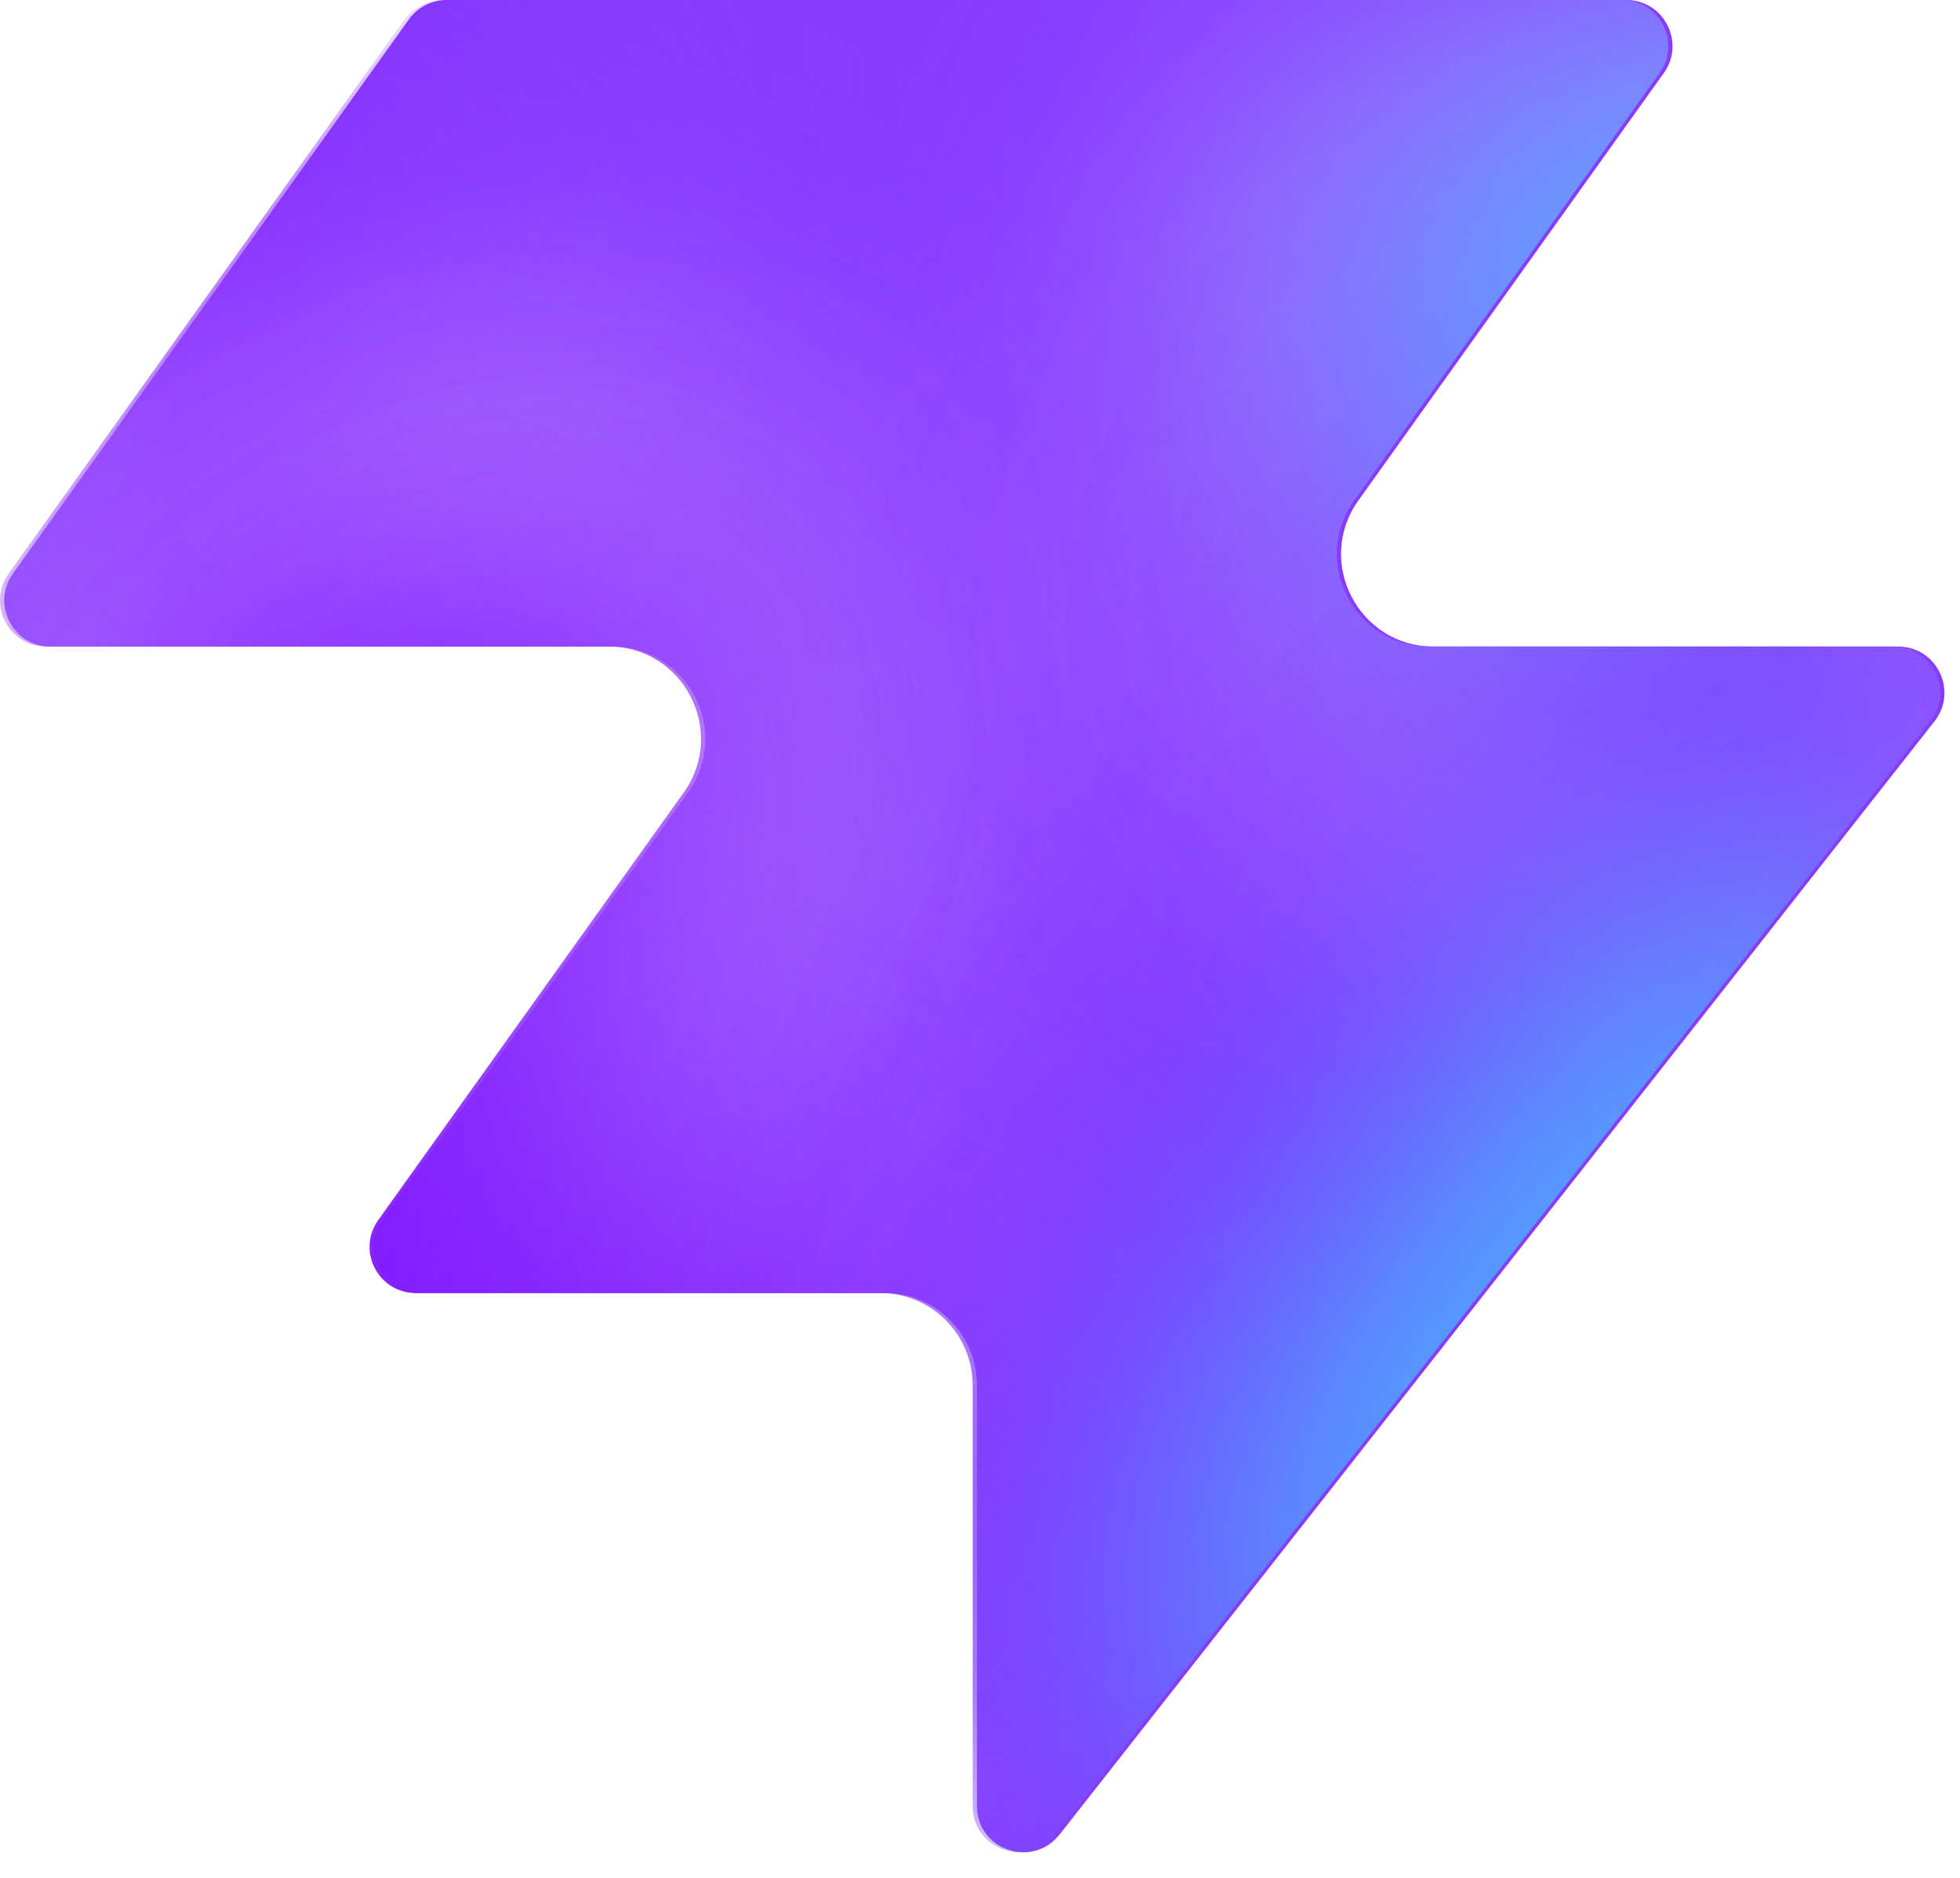
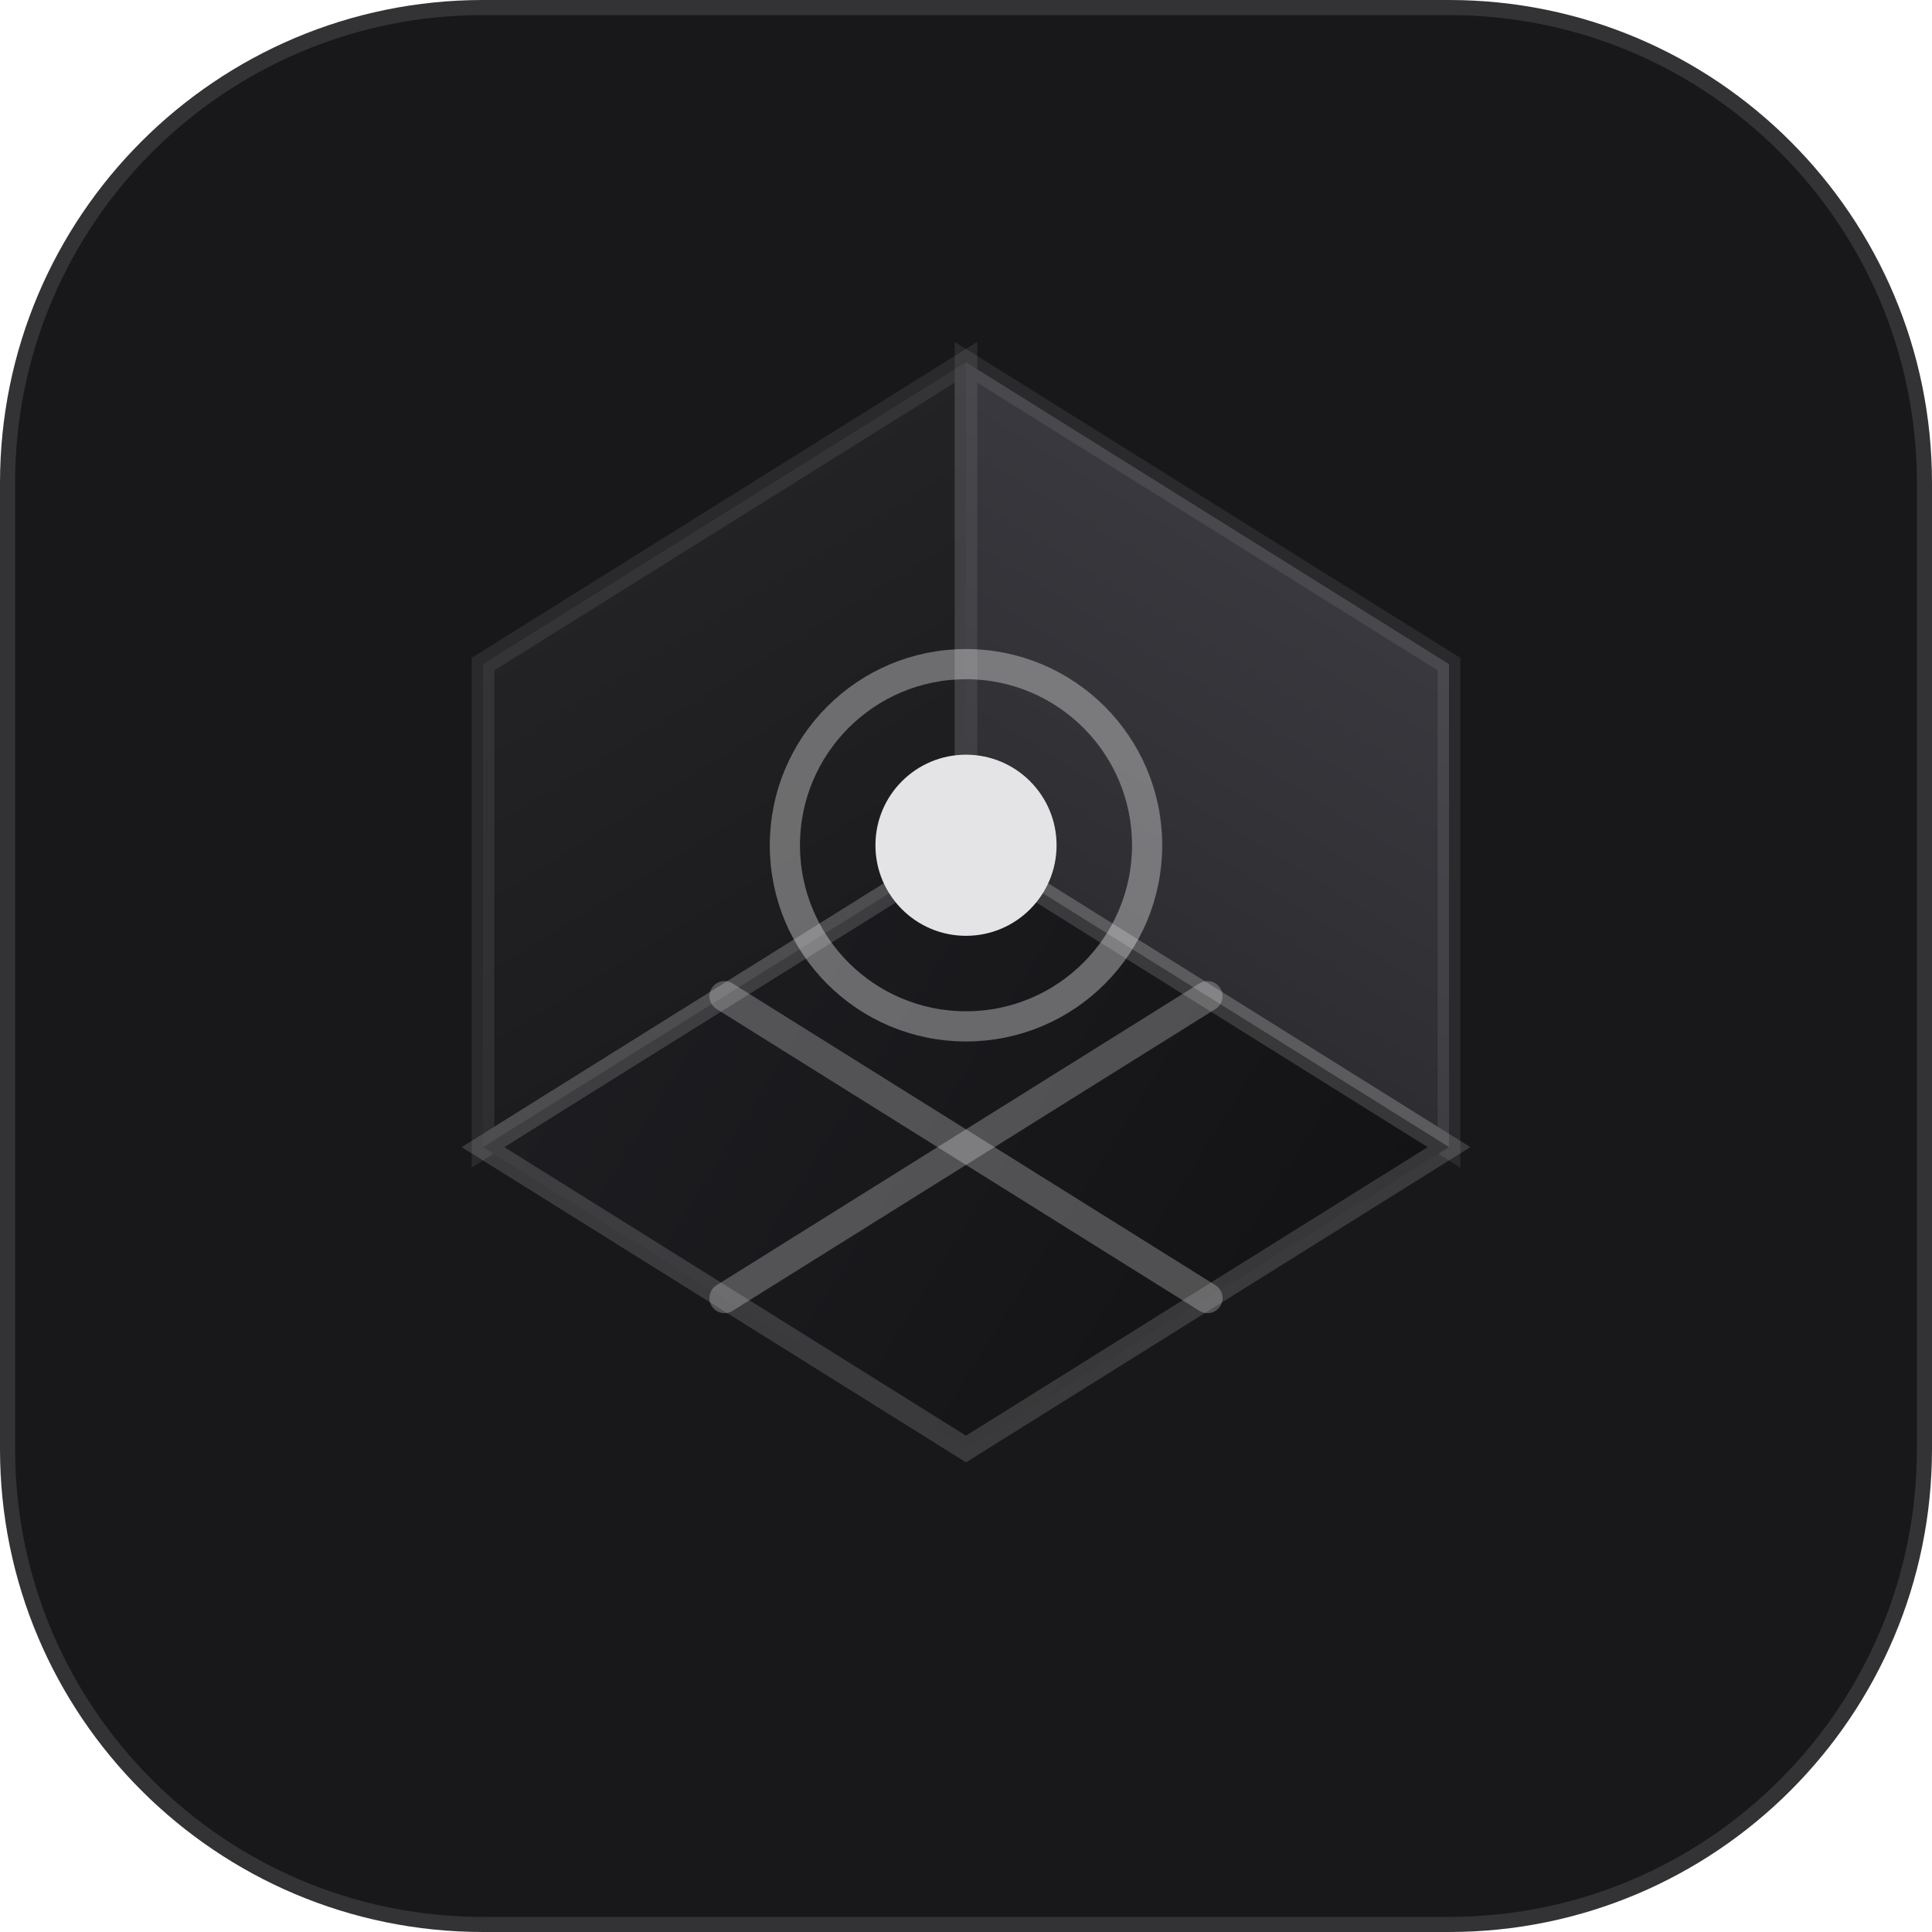
- <svg xmlns="http://www.w3.org/2000/svg" width="48" height="46" fill="none" viewBox="0 0 48 46">
-   <path fill="#863bff" d="M25.946 44.938c-.664.845-2.021.375-2.021-.698V33.937a2.26 2.26 0 0 0-2.262-2.262H10.287c-.92 0-1.456-1.04-.92-1.788l7.48-10.471c1.07-1.497 0-3.578-1.842-3.578H1.237c-.92 0-1.456-1.04-.92-1.788L10.013.474c.214-.297.556-.474.92-.474h28.894c.92 0 1.456 1.04.92 1.788l-7.48 10.471c-1.07 1.498 0 3.579 1.842 3.579h11.377c.943 0 1.473 1.088.89 1.83L25.947 44.94z" style="fill:#863bff;fill:color(display-p3 .525 .23 1);fill-opacity:1" />
-   <mask id="a" width="48" height="46" x="0" y="0" maskUnits="userSpaceOnUse" style="mask-type:alpha">
-     <path fill="#000" d="M25.842 44.938c-.664.844-2.021.375-2.021-.698V33.937a2.26 2.26 0 0 0-2.262-2.262H10.183c-.92 0-1.456-1.04-.92-1.788l7.48-10.471c1.07-1.498 0-3.579-1.842-3.579H1.133c-.92 0-1.456-1.04-.92-1.787L9.91.473c.214-.297.556-.474.92-.474h28.894c.92 0 1.456 1.04.92 1.788l-7.48 10.471c-1.07 1.498 0 3.578 1.842 3.578h11.377c.943 0 1.473 1.088.89 1.832L25.843 44.94z" style="fill:#000;fill-opacity:1" />
-   </mask>
-   <g mask="url(#a)">
-     <g filter="url(#b)">
-       <ellipse cx="5.508" cy="14.704" fill="#ede6ff" rx="5.508" ry="14.704" style="fill:#ede6ff;fill:color(display-p3 .927 .903 1);fill-opacity:1" transform="matrix(.00324 1 1 -.00324 -4.47 31.516)" />
-     </g>
-     <g filter="url(#c)">
-       <ellipse cx="10.399" cy="29.851" fill="#ede6ff" rx="10.399" ry="29.851" style="fill:#ede6ff;fill:color(display-p3 .927 .903 1);fill-opacity:1" transform="matrix(.00324 1 1 -.00324 -39.328 7.883)" />
-     </g>
-     <g filter="url(#d)">
-       <ellipse cx="5.508" cy="30.487" fill="#7e14ff" rx="5.508" ry="30.487" style="fill:#7e14ff;fill:color(display-p3 .492 .077 1);fill-opacity:1" transform="rotate(89.814 -25.913 -14.639)scale(1 -1)" />
-     </g>
-     <g filter="url(#e)">
-       <ellipse cx="5.508" cy="30.599" fill="#7e14ff" rx="5.508" ry="30.599" style="fill:#7e14ff;fill:color(display-p3 .492 .077 1);fill-opacity:1" transform="rotate(89.814 -32.644 -3.334)scale(1 -1)" />
-     </g>
-     <g filter="url(#f)">
-       <ellipse cx="5.508" cy="30.599" fill="#7e14ff" rx="5.508" ry="30.599" style="fill:#7e14ff;fill:color(display-p3 .492 .077 1);fill-opacity:1" transform="matrix(.00324 1 1 -.00324 -34.34 30.47)" />
-     </g>
-     <g filter="url(#g)">
-       <ellipse cx="14.072" cy="22.078" fill="#ede6ff" rx="14.072" ry="22.078" style="fill:#ede6ff;fill:color(display-p3 .927 .903 1);fill-opacity:1" transform="rotate(93.35 24.506 48.493)scale(-1 1)" />
-     </g>
-     <g filter="url(#h)">
-       <ellipse cx="3.47" cy="21.501" fill="#7e14ff" rx="3.47" ry="21.501" style="fill:#7e14ff;fill:color(display-p3 .492 .077 1);fill-opacity:1" transform="rotate(89.009 28.708 47.59)scale(-1 1)" />
-     </g>
-     <g filter="url(#i)">
-       <ellipse cx="3.47" cy="21.501" fill="#7e14ff" rx="3.47" ry="21.501" style="fill:#7e14ff;fill:color(display-p3 .492 .077 1);fill-opacity:1" transform="rotate(89.009 28.708 47.59)scale(-1 1)" />
-     </g>
-     <g filter="url(#j)">
-       <ellipse cx=".387" cy="8.972" fill="#7e14ff" rx="4.407" ry="29.108" style="fill:#7e14ff;fill:color(display-p3 .492 .077 1);fill-opacity:1" transform="rotate(39.51 .387 8.972)" />
-     </g>
-     <g filter="url(#k)">
-       <ellipse cx="47.523" cy="-6.092" fill="#7e14ff" rx="4.407" ry="29.108" style="fill:#7e14ff;fill:color(display-p3 .492 .077 1);fill-opacity:1" transform="rotate(37.892 47.523 -6.092)" />
-     </g>
-     <g filter="url(#l)">
-       <ellipse cx="41.412" cy="6.333" fill="#47bfff" rx="5.971" ry="9.665" style="fill:#47bfff;fill:color(display-p3 .28 .748 1);fill-opacity:1" transform="rotate(37.892 41.412 6.333)" />
-     </g>
-     <g filter="url(#m)">
-       <ellipse cx="-1.879" cy="38.332" fill="#7e14ff" rx="4.407" ry="29.108" style="fill:#7e14ff;fill:color(display-p3 .492 .077 1);fill-opacity:1" transform="rotate(37.892 -1.88 38.332)" />
-     </g>
-     <g filter="url(#n)">
-       <ellipse cx="-1.879" cy="38.332" fill="#7e14ff" rx="4.407" ry="29.108" style="fill:#7e14ff;fill:color(display-p3 .492 .077 1);fill-opacity:1" transform="rotate(37.892 -1.88 38.332)" />
-     </g>
-     <g filter="url(#o)">
-       <ellipse cx="35.651" cy="29.907" fill="#7e14ff" rx="4.407" ry="29.108" style="fill:#7e14ff;fill:color(display-p3 .492 .077 1);fill-opacity:1" transform="rotate(37.892 35.651 29.907)" />
-     </g>
-     <g filter="url(#p)">
-       <ellipse cx="38.418" cy="32.4" fill="#47bfff" rx="5.971" ry="15.297" style="fill:#47bfff;fill:color(display-p3 .28 .748 1);fill-opacity:1" transform="rotate(37.892 38.418 32.4)" />
-     </g>
-   </g>
+ <svg xmlns="http://www.w3.org/2000/svg" viewBox="0 0 64 64" fill="none">
+   <rect width="64" height="64" rx="16" fill="#18181B" />
+   <rect width="64" height="64" rx="16" stroke="rgba(255, 255, 255, 0.12)" stroke-width="1" />
+   <path d="M32 12L16 22V38L32 28V12Z" fill="url(#prism-left)" stroke="rgba(255, 255, 255, 0.08)" stroke-width="0.75" />
+   <path d="M32 12L48 22V38L32 28V12Z" fill="url(#prism-right)" stroke="rgba(255, 255, 255, 0.08)" stroke-width="0.75" />
+   <path d="M16 38L32 48L48 38L32 28L16 38Z" fill="url(#prism-base)" stroke="rgba(255, 255, 255, 0.15)" stroke-width="0.75" />
+   <path d="M24 33L40 43" stroke="rgba(255, 255, 255, 0.25)" stroke-width="1" stroke-linecap="round" />
+   <path d="M40 33L24 43" stroke="rgba(255, 255, 255, 0.25)" stroke-width="1" stroke-linecap="round" />
+   <circle cx="32" cy="28" r="3" fill="#E4E4E7" />
+   <circle cx="32" cy="28" r="6" stroke="rgba(255, 255, 255, 0.35)" stroke-width="1" />
  <defs>
-     <filter id="b" width="60.045" height="41.654" x="-19.77" y="16.149" color-interpolation-filters="sRGB" filterUnits="userSpaceOnUse">
-       <feFlood flood-opacity="0" result="BackgroundImageFix" />
-       <feBlend in="SourceGraphic" in2="BackgroundImageFix" result="shape" />
-       <feGaussianBlur result="effect1_foregroundBlur_2002_17158" stdDeviation="7.659" />
-     </filter>
-     <filter id="c" width="90.34" height="51.437" x="-54.613" y="-7.533" color-interpolation-filters="sRGB" filterUnits="userSpaceOnUse">
-       <feFlood flood-opacity="0" result="BackgroundImageFix" />
-       <feBlend in="SourceGraphic" in2="BackgroundImageFix" result="shape" />
-       <feGaussianBlur result="effect1_foregroundBlur_2002_17158" stdDeviation="7.659" />
-     </filter>
-     <filter id="d" width="79.355" height="29.4" x="-49.64" y="2.03" color-interpolation-filters="sRGB" filterUnits="userSpaceOnUse">
-       <feFlood flood-opacity="0" result="BackgroundImageFix" />
-       <feBlend in="SourceGraphic" in2="BackgroundImageFix" result="shape" />
-       <feGaussianBlur result="effect1_foregroundBlur_2002_17158" stdDeviation="4.596" />
-     </filter>
-     <filter id="e" width="79.579" height="29.4" x="-45.045" y="20.029" color-interpolation-filters="sRGB" filterUnits="userSpaceOnUse">
-       <feFlood flood-opacity="0" result="BackgroundImageFix" />
-       <feBlend in="SourceGraphic" in2="BackgroundImageFix" result="shape" />
-       <feGaussianBlur result="effect1_foregroundBlur_2002_17158" stdDeviation="4.596" />
-     </filter>
-     <filter id="f" width="79.579" height="29.4" x="-43.513" y="21.178" color-interpolation-filters="sRGB" filterUnits="userSpaceOnUse">
-       <feFlood flood-opacity="0" result="BackgroundImageFix" />
-       <feBlend in="SourceGraphic" in2="BackgroundImageFix" result="shape" />
-       <feGaussianBlur result="effect1_foregroundBlur_2002_17158" stdDeviation="4.596" />
-     </filter>
-     <filter id="g" width="74.749" height="58.852" x="15.756" y="-17.901" color-interpolation-filters="sRGB" filterUnits="userSpaceOnUse">
-       <feFlood flood-opacity="0" result="BackgroundImageFix" />
-       <feBlend in="SourceGraphic" in2="BackgroundImageFix" result="shape" />
-       <feGaussianBlur result="effect1_foregroundBlur_2002_17158" stdDeviation="7.659" />
-     </filter>
-     <filter id="h" width="61.377" height="25.362" x="23.548" y="2.284" color-interpolation-filters="sRGB" filterUnits="userSpaceOnUse">
-       <feFlood flood-opacity="0" result="BackgroundImageFix" />
-       <feBlend in="SourceGraphic" in2="BackgroundImageFix" result="shape" />
-       <feGaussianBlur result="effect1_foregroundBlur_2002_17158" stdDeviation="4.596" />
-     </filter>
-     <filter id="i" width="61.377" height="25.362" x="23.548" y="2.284" color-interpolation-filters="sRGB" filterUnits="userSpaceOnUse">
-       <feFlood flood-opacity="0" result="BackgroundImageFix" />
-       <feBlend in="SourceGraphic" in2="BackgroundImageFix" result="shape" />
-       <feGaussianBlur result="effect1_foregroundBlur_2002_17158" stdDeviation="4.596" />
-     </filter>
-     <filter id="j" width="56.045" height="63.649" x="-27.636" y="-22.853" color-interpolation-filters="sRGB" filterUnits="userSpaceOnUse">
-       <feFlood flood-opacity="0" result="BackgroundImageFix" />
-       <feBlend in="SourceGraphic" in2="BackgroundImageFix" result="shape" />
-       <feGaussianBlur result="effect1_foregroundBlur_2002_17158" stdDeviation="4.596" />
-     </filter>
-     <filter id="k" width="54.814" height="64.646" x="20.116" y="-38.415" color-interpolation-filters="sRGB" filterUnits="userSpaceOnUse">
-       <feFlood flood-opacity="0" result="BackgroundImageFix" />
-       <feBlend in="SourceGraphic" in2="BackgroundImageFix" result="shape" />
-       <feGaussianBlur result="effect1_foregroundBlur_2002_17158" stdDeviation="4.596" />
-     </filter>
-     <filter id="l" width="33.541" height="35.313" x="24.641" y="-11.323" color-interpolation-filters="sRGB" filterUnits="userSpaceOnUse">
-       <feFlood flood-opacity="0" result="BackgroundImageFix" />
-       <feBlend in="SourceGraphic" in2="BackgroundImageFix" result="shape" />
-       <feGaussianBlur result="effect1_foregroundBlur_2002_17158" stdDeviation="4.596" />
-     </filter>
-     <filter id="m" width="54.814" height="64.646" x="-29.286" y="6.009" color-interpolation-filters="sRGB" filterUnits="userSpaceOnUse">
-       <feFlood flood-opacity="0" result="BackgroundImageFix" />
-       <feBlend in="SourceGraphic" in2="BackgroundImageFix" result="shape" />
-       <feGaussianBlur result="effect1_foregroundBlur_2002_17158" stdDeviation="4.596" />
-     </filter>
-     <filter id="n" width="54.814" height="64.646" x="-29.286" y="6.009" color-interpolation-filters="sRGB" filterUnits="userSpaceOnUse">
-       <feFlood flood-opacity="0" result="BackgroundImageFix" />
-       <feBlend in="SourceGraphic" in2="BackgroundImageFix" result="shape" />
-       <feGaussianBlur result="effect1_foregroundBlur_2002_17158" stdDeviation="4.596" />
-     </filter>
-     <filter id="o" width="54.814" height="64.646" x="8.244" y="-2.416" color-interpolation-filters="sRGB" filterUnits="userSpaceOnUse">
-       <feFlood flood-opacity="0" result="BackgroundImageFix" />
-       <feBlend in="SourceGraphic" in2="BackgroundImageFix" result="shape" />
-       <feGaussianBlur result="effect1_foregroundBlur_2002_17158" stdDeviation="4.596" />
-     </filter>
-     <filter id="p" width="39.409" height="43.623" x="18.713" y="10.588" color-interpolation-filters="sRGB" filterUnits="userSpaceOnUse">
-       <feFlood flood-opacity="0" result="BackgroundImageFix" />
-       <feBlend in="SourceGraphic" in2="BackgroundImageFix" result="shape" />
-       <feGaussianBlur result="effect1_foregroundBlur_2002_17158" stdDeviation="4.596" />
-     </filter>
+     <linearGradient id="prism-left" x1="16" y1="12" x2="32" y2="38" gradientUnits="userSpaceOnUse">
+       <stop stop-color="#27272A" />
+       <stop offset="1" stop-color="#18181B" />
+     </linearGradient>
+     <linearGradient id="prism-right" x1="48" y1="12" x2="32" y2="38" gradientUnits="userSpaceOnUse">
+       <stop stop-color="#3F3F46" />
+       <stop offset="1" stop-color="#27272A" />
+     </linearGradient>
+     <linearGradient id="prism-base" x1="16" y1="28" x2="48" y2="48" gradientUnits="userSpaceOnUse">
+       <stop stop-color="#1F1F23" />
+       <stop offset="1" stop-color="#111113" />
+     </linearGradient>
  </defs>
</svg>
